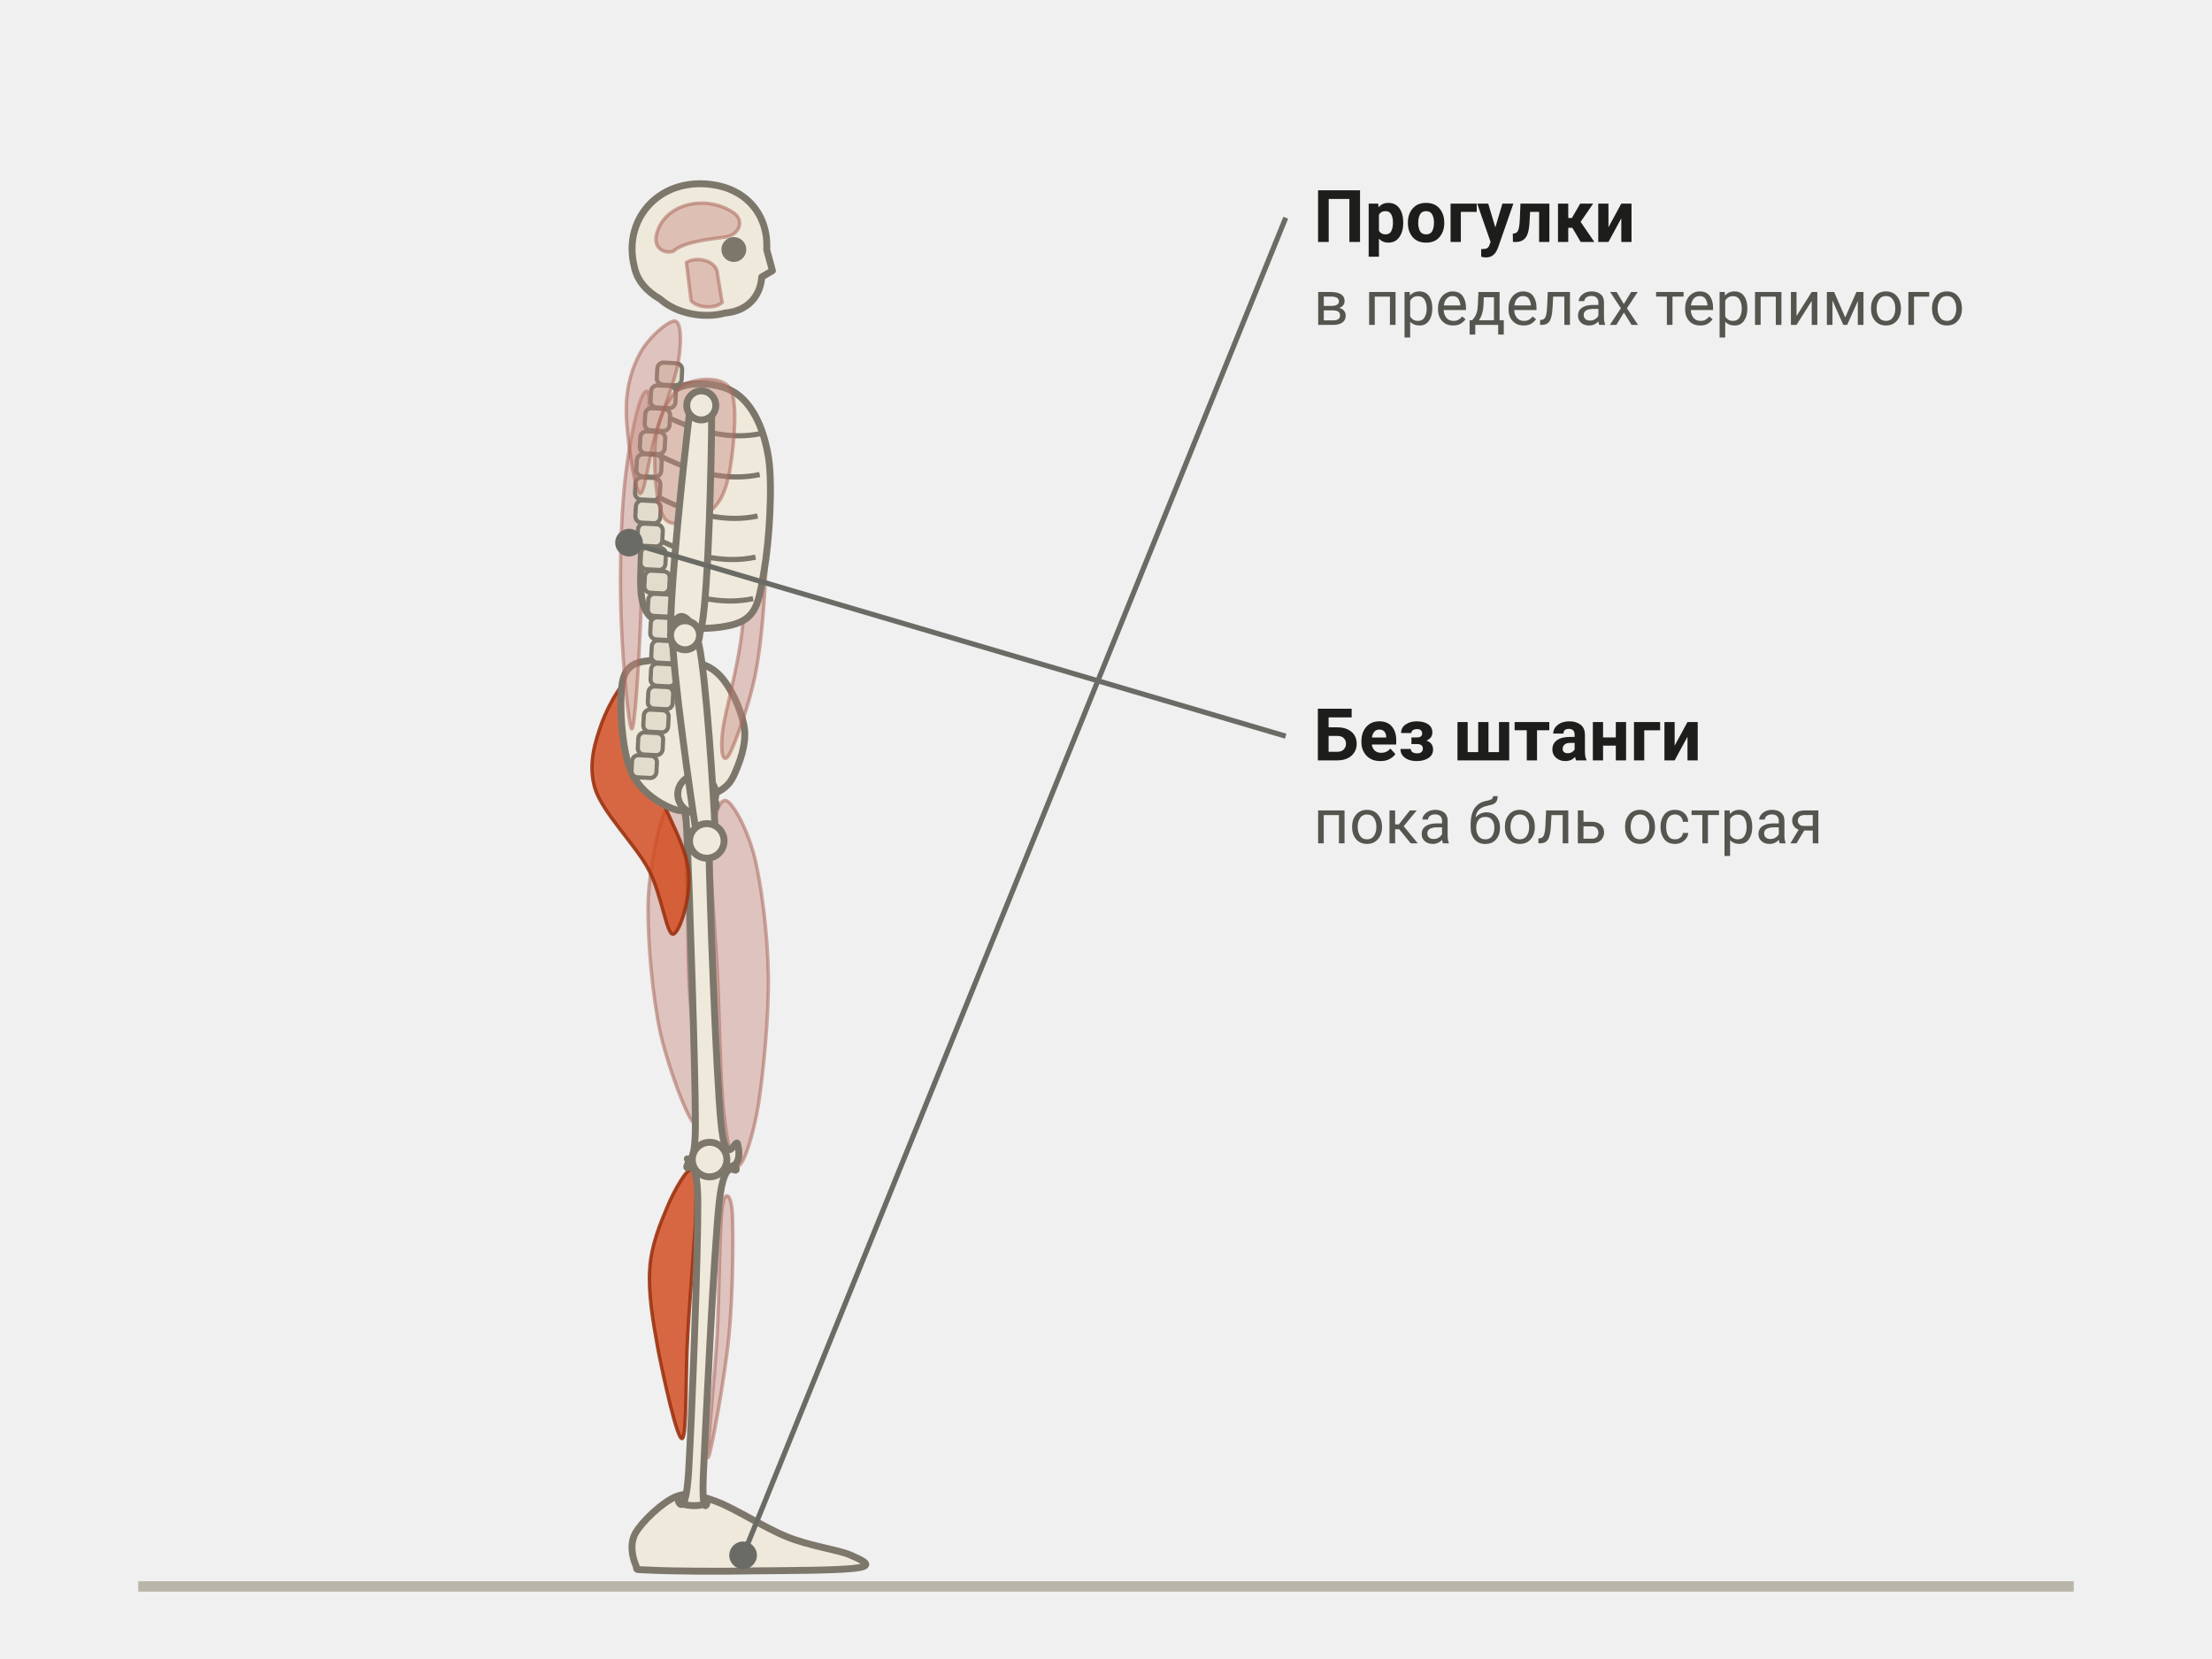
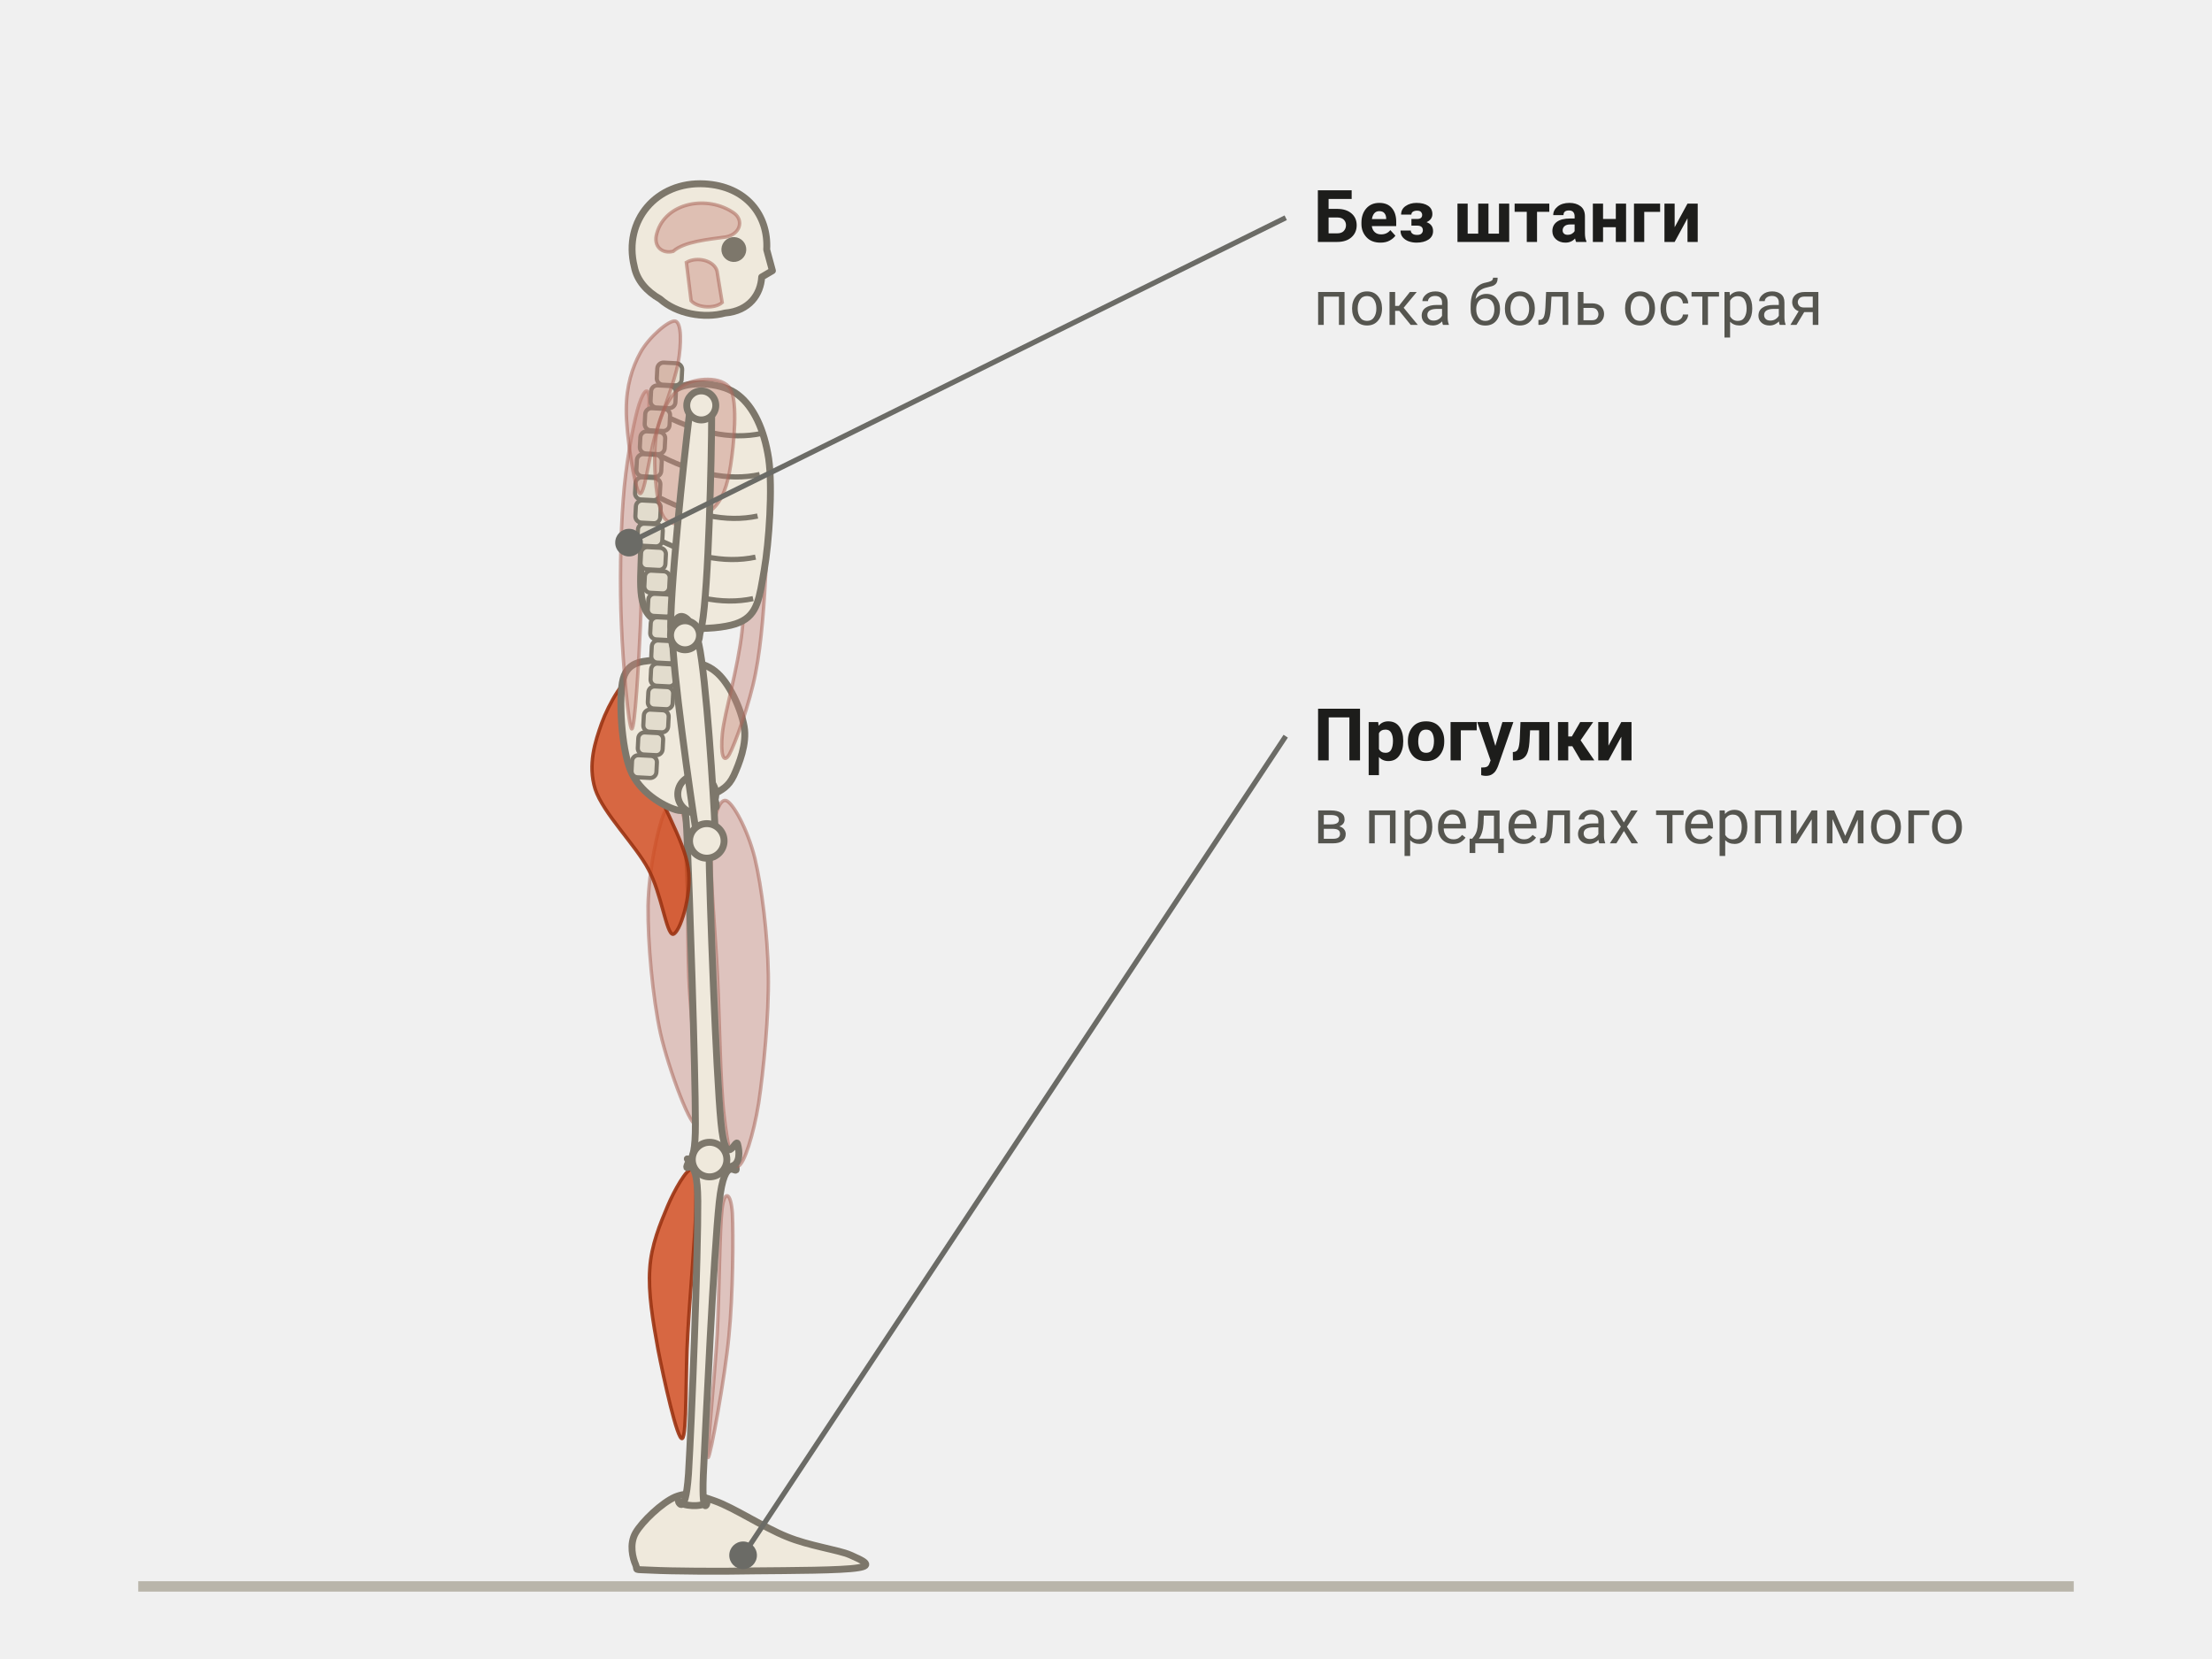
<svg xmlns="http://www.w3.org/2000/svg" viewBox="0 0 640 480" role="img" aria-label="В остром периоде — обычные бытовые движения и прогулки в пределах терпимого.">
  <style>
.bone{fill:#efe9dc;stroke:#7d776b;stroke-width:2;stroke-linejoin:round}
.joint{fill:#efe9dc;stroke:#7d776b;stroke-width:2}
.vert{fill:#e2dccd;stroke:#7d776b;stroke-width:1.2}
.m{fill:#c7867a;fill-opacity:.42;stroke:#a9665a;stroke-opacity:.55;stroke-width:1}
.on{fill:#d2491d;fill-opacity:.82;stroke:#9c3412;stroke-opacity:.9}
.plate{fill:#3a3a37;fill-opacity:.1;stroke:#3a3a37;stroke-width:3}
.bar{fill:#3a3a37}
.ghost{opacity:.18}
.ground{stroke:#b9b5aa;stroke-width:3}
.guide{stroke:#3d7fb8;stroke-width:2.5;stroke-dasharray:8 7;fill:none}
.arrow{stroke:#d2491d;stroke-width:5;fill:none;stroke-linecap:round;marker-end:url(#ah)}
.ahead{fill:#d2491d}
.lead{stroke:#6b6b66;stroke-width:1.5;fill:none}
.t{font:600 21px system-ui,-apple-system,"Segoe UI",Roboto,sans-serif;fill:#1d1d1b}
.s{font:400 18px system-ui,-apple-system,"Segoe UI",Roboto,sans-serif;fill:#55554f}
.ok{fill:#2e8b57}.bad{fill:#c0392b}
.balloon{fill:#3d7fb8;fill-opacity:.25;stroke:#3d7fb8;stroke-width:2}
@media (prefers-color-scheme:dark){
.bone,.joint{fill:#d9d3c4;stroke:#3b3934}.vert{fill:#c9c2b2;stroke:#3b3934}
.plate{fill:#ecebe6;fill-opacity:.12;stroke:#bdbbb3}.bar{fill:#bdbbb3}
.t{fill:#ecebe6}.s{fill:#a9a8a1}.lead{stroke:#9a9993}.ground{stroke:#55534d}
.arrow{stroke:#f0703f}.ahead{fill:#f0703f}.on{fill:#f0703f}
}
</style>
  <defs>
    <marker id="ah" viewBox="0 0 10 10" refX="6" refY="5" markerWidth="4" markerHeight="4" orient="auto">
      <path class="ahead" d="M0 0L10 5L0 10z" />
    </marker>
  </defs>
  <style>
.small{font-size:15px}
.barfill{fill:#d2491d}.track{stroke:#d9d5ca;stroke-width:3}
.card{fill:#f3f1ea;stroke:#e2ded2}.dot{fill:#d2491d}
.okc{fill:#2e8b57}.badc{fill:#c0392b}.mark{stroke:#fff;stroke-width:3.5;fill:none;stroke-linecap:round}
.num{fill:#d2491d}.numt{font:700 18px system-ui,-apple-system,"Segoe UI",Roboto,sans-serif;fill:#fff}
@media (prefers-color-scheme:dark){.barfill,.dot,.num{fill:#f0703f}.track{stroke:#3a3934}.card{fill:#26262a;stroke:#34343a}}
</style>
  <line class="ground" x1="40" y1="459" x2="600" y2="459" />
  <g>
    <path class="bone" d="M183.9 452.7C183.1 450.9 182.0 446.8 183.9 443.5C185.8 440.2 191.6 434.7 195.4 433.1C199.2 431.6 201.5 432.4 206.9 434.3C212.3 436.2 221.1 442.0 227.6 444.6C234.1 447.3 242.6 448.4 246.0 449.9C249.4 451.4 252.9 452.9 248.3 453.6C243.7 454.4 228.4 454.4 218.4 454.5C208.4 454.7 194.2 454.6 188.5 454.3C182.8 454.0 184.7 454.5 183.9 452.7Z" />
    <path class="m on" d="M197.4 416.2C196.0 417.0 192.0 398.7 190.4 390.5C188.9 382.3 187.5 374.0 188.0 367.1C188.4 360.2 191.1 353.9 193.1 349.1C195.1 344.3 198.7 338.1 200.1 338.3C201.5 338.5 201.5 342.6 201.3 350.5C201.1 358.5 199.6 374.9 199.0 385.9C198.3 396.8 198.8 415.4 197.4 416.2Z" />
    <path class="m" d="M204.9 421.7C205.5 421.7 209.8 398.3 210.9 386.5C212.1 374.7 212.2 357.2 211.9 351.1C211.5 345.0 209.6 344.0 208.9 349.9C208.2 355.8 208.1 374.4 207.5 386.3C206.8 398.3 204.4 421.6 204.9 421.7Z" />
    <path class="bone" d="M204.2 434.8C205.4 433.5 202.9 441.1 203.5 426.7C204.2 412.2 206.5 362.6 208.1 347.8C209.7 333.1 213.3 340.5 213.0 338.0C212.7 335.4 209.0 332.7 206.6 332.6C204.2 332.4 199.5 334.7 198.8 337.2C198.0 339.7 201.8 332.7 201.9 347.5C202.0 362.4 200.1 411.9 199.2 426.4C198.2 440.9 195.6 433.0 196.4 434.4C197.3 435.8 203.1 436.1 204.2 434.8Z" />
    <path class="m" d="M201.7 325.1C200.3 327.8 193.5 309.5 191.1 299.0C188.8 288.5 187.4 272.6 187.5 262.1C187.7 251.5 190.4 239.4 192.1 235.4C193.9 231.5 197.0 230.5 198.2 238.4C199.4 246.3 198.7 268.4 199.3 282.8C199.9 297.3 203.1 322.4 201.7 325.1Z" />
    <path class="m" d="M213.6 337.4C215.3 336.8 218.0 328.4 219.5 319.2C220.9 309.9 222.5 293.8 222.3 282.0C222.1 270.2 220.4 256.7 218.4 248.3C216.3 239.9 212.0 232.1 210.0 231.6C207.9 231.2 206.2 237.1 205.8 245.5C205.4 254.0 207.0 269.7 207.6 282.5C208.2 295.4 208.4 313.6 209.5 322.7C210.5 331.8 212.0 338.0 213.6 337.4Z" />
    <path class="bone" d="M211.8 337.4C214.2 336.6 214.0 333.1 213.4 331.0C212.9 328.9 210.0 339.3 208.6 324.8C207.2 310.4 205.3 259.8 205.1 244.5C204.9 229.2 207.6 235.6 207.2 232.8C206.9 230.0 204.5 227.9 202.9 227.6C201.3 227.3 198.2 228.5 197.5 231.0C196.8 233.5 198.2 226.9 198.8 242.6C199.5 258.3 201.2 309.6 201.2 325.1C201.3 340.6 197.6 333.7 199.3 335.7C201.1 337.8 209.5 338.2 211.8 337.4Z" />
    <circle class="joint" cx="205.3" cy="335.5" r="5" />
    <path class="m on" d="M183.5 196.5C181.3 194.4 176.0 203.9 174.1 209.2C172.2 214.5 170.0 221.2 172.2 228.3C174.5 235.3 183.9 244.5 187.6 251.5C191.4 258.5 192.8 270.3 194.7 270.3C196.6 270.2 200.3 259.1 199.1 251.1C198.0 243.0 190.3 231.0 187.7 221.9C185.1 212.8 185.8 198.6 183.5 196.5Z" />
    <path class="bone" d="M195.6 234.3C191.6 233.1 184.9 229.1 182.4 222.8C179.8 216.5 178.9 201.7 180.3 196.4C181.8 191.0 186.5 191.3 191.0 190.9C195.4 190.6 202.9 190.9 206.9 194.2C211.0 197.4 214.4 205.1 215.3 210.2C216.2 215.2 213.8 221.1 212.3 224.4C210.7 227.7 209.0 228.4 206.2 230.0C203.4 231.7 199.6 235.5 195.6 234.3Z" />
    <circle class="joint" cx="201.6" cy="229.8" r="5.5" />
    <path class="m" d="M211.0 218.3C212.6 215.4 216.9 203.7 218.6 194.8C220.4 185.9 221.2 173.3 221.6 165.0C221.9 156.6 221.7 147.6 220.8 144.6C219.9 141.5 217.1 140.4 216.1 146.7C215.1 153.1 215.9 171.7 214.7 182.6C213.5 193.5 209.6 206.3 209.0 212.2C208.4 218.2 209.3 221.2 211.0 218.3Z" />
    <path class="m" d="M182.8 210.9C181.9 210.8 180.2 191.8 179.8 180.8C179.3 169.8 179.5 155.2 180.3 144.8C181.0 134.5 183.1 123.6 184.4 118.7C185.7 113.8 187.6 110.9 187.8 115.3C188.0 119.7 186.2 134.2 185.8 145.1C185.4 156.1 185.8 170.1 185.3 181.0C184.8 192.0 183.7 210.9 182.8 210.9Z" />
    <path class="bone rib" d="M188.6 178.8C183.9 175.0 185.7 165.9 185.6 157.1C185.5 148.3 186.4 133.6 188.2 126.1C189.9 118.6 192.0 114.1 196.3 112.2C200.5 110.2 209.3 110.8 213.6 114.3C218.0 117.7 221.1 124.2 222.4 132.7C223.6 141.1 222.5 157.0 221.1 165.0C219.7 172.9 219.3 177.8 213.9 180.1C208.5 182.5 193.3 182.7 188.6 178.8Z" />
    <path class="lead" style="stroke:#7d776b" d="M187.4 166.8Q204.4 176.1 217.9 173.2" />
    <path class="lead" style="stroke:#7d776b" d="M188.0 154.8Q205.0 164.1 218.6 161.2" />
    <path class="lead" style="stroke:#7d776b" d="M188.7 142.9Q205.7 152.2 219.2 149.3" />
    <path class="lead" style="stroke:#7d776b" d="M189.3 131.0Q206.3 140.2 219.8 137.3" />
    <path class="lead" style="stroke:#7d776b" d="M189.9 119.0Q206.9 128.3 220.4 125.4" />
    <rect class="vert" x="182.8" y="218.6" width="7.2" height="6.4" rx="1.8" transform="rotate(3.0 186.4 221.8)" />
    <rect class="vert" x="184.6" y="212.0" width="7.2" height="6.4" rx="1.8" transform="rotate(3.0 188.2 215.2)" />
    <rect class="vert" x="186.2" y="205.4" width="7.2" height="6.4" rx="1.8" transform="rotate(3.0 189.8 208.6)" />
    <rect class="vert" x="187.5" y="198.7" width="7.2" height="6.4" rx="1.8" transform="rotate(3.0 191.1 201.9)" />
    <rect class="vert" x="188.3" y="192.1" width="7.2" height="6.4" rx="1.8" transform="rotate(3.0 191.9 195.3)" />
    <rect class="vert" x="188.5" y="185.4" width="7.2" height="6.4" rx="1.8" transform="rotate(3.0 192.1 188.6)" />
    <rect class="vert" x="188.2" y="178.7" width="7.2" height="6.4" rx="1.8" transform="rotate(3.0 191.8 181.9)" />
    <rect class="vert" x="187.5" y="171.9" width="7.2" height="6.4" rx="1.8" transform="rotate(3.0 191.1 175.1)" />
    <rect class="vert" x="186.5" y="165.2" width="7.2" height="6.4" rx="1.8" transform="rotate(3.0 190.1 168.4)" />
    <rect class="vert" x="185.4" y="158.4" width="7.2" height="6.4" rx="1.8" transform="rotate(3.0 189.0 161.6)" />
    <rect class="vert" x="184.5" y="151.6" width="7.2" height="6.4" rx="1.8" transform="rotate(3.0 188.1 154.8)" />
    <rect class="vert" x="183.9" y="144.9" width="7.2" height="6.4" rx="1.8" transform="rotate(3.0 187.5 148.1)" />
    <rect class="vert" x="183.8" y="138.2" width="7.2" height="6.4" rx="1.8" transform="rotate(3.0 187.4 141.4)" />
    <rect class="vert" x="184.2" y="131.5" width="7.2" height="6.4" rx="1.8" transform="rotate(3.0 187.8 134.7)" />
    <rect class="vert" x="185.2" y="124.9" width="7.2" height="6.4" rx="1.8" transform="rotate(3.0 188.8 128.1)" />
    <rect class="vert" x="186.6" y="118.2" width="7.2" height="6.4" rx="1.8" transform="rotate(3.0 190.2 121.4)" />
    <rect class="vert" x="188.3" y="111.6" width="7.2" height="6.4" rx="1.8" transform="rotate(3.0 191.9 114.8)" />
    <rect class="vert" x="190.1" y="105.0" width="7.2" height="6.4" rx="1.8" transform="rotate(3.0 193.7 108.2)" />
    <path class="m" d="M185.0 142.7C183.6 141.4 181.1 125.3 181.2 118.5C181.2 111.8 182.9 106.3 185.3 102.0C187.6 97.7 193.6 92.5 195.4 92.9C197.2 93.4 197.2 99.4 196.2 105.0C195.2 110.5 191.4 119.9 189.5 126.2C187.7 132.5 186.4 144.0 185.0 142.7Z" />
    <g class="head" transform="matrix(0.998 0.056 -0.057 0.998 201.7 74.1)">
      <path class="bone" d="M-18 4C-22 -9 -13 -21 1 -21C13 -21 20 -13 20 -3L22 3L19 5C19 10 16 15 9 16C3 18 -5 17 -10 13C-14 11 -17 8 -18 4Z" />
      <path class="m" d="M-12 -6C-10 -15 2 -18 10 -13C13 -11 12 -7 8 -6C3 -5 -4 -4 -7 -1C-10 0 -13 -2 -12 -6Z" />
      <path class="m" d="M-3 2C0 0 5 1 6 4L8 13C6 15 1 15 -1 13Z" />
      <circle cx="10.5" cy="-2.5" r="3.6" fill="#7d776b" />
    </g>
    <path class="m" d="M192.3 150.0C189.6 146.5 188.9 132.8 189.8 126.4C190.7 120.0 193.9 113.9 197.5 111.6C201.1 109.3 209.0 108.7 211.3 112.5C213.6 116.4 212.3 128.8 211.4 134.6C210.5 140.4 209.0 145.0 205.8 147.6C202.7 150.2 195.0 153.5 192.3 150.0Z" />
    <path class="bone" d="M194.1 183.5C194.7 193.6 201.1 191.3 203.1 180.8C205.0 170.4 205.9 131.7 205.9 120.8C205.9 110.0 204.1 116.0 203.0 116.0C201.9 115.9 200.9 109.1 199.4 120.4C198.0 131.7 193.5 173.5 194.1 183.5Z" />
    <path class="bone" d="M194.6 184.2C194.7 175.2 200.2 177.1 202.2 186.4C204.3 195.7 206.5 230.6 206.9 240.0C207.3 249.5 205.4 243.2 204.5 243.3C203.6 243.4 203.1 250.5 201.4 240.6C199.8 230.8 194.5 193.2 194.6 184.2Z" />
    <circle class="joint" cx="202.9" cy="117.3" r="4.2" />
    <circle class="joint" cx="198.2" cy="183.8" r="4.2" />
    <circle class="joint" cx="204.5" cy="243.3" r="5" />
  </g>
-   <path class="lead" d="M372 63L215 450" />
+   <path class="lead" d="M372 63L182 157" />
+   <circle cx="182" cy="157" r="4" fill="#6b6b66" />
+   <text class="t" x="380" y="70" text-anchor="start">Без штанги</text>
+   <text class="s" x="380" y="94" text-anchor="start">пока боль острая</text>
+   <path class="lead" d="M372 213L215 450" />
  <circle cx="215" cy="450" r="4" fill="#6b6b66" />
-   <text class="t" x="380" y="70" text-anchor="start">Прогулки</text>
-   <text class="s" x="380" y="94" text-anchor="start">в пределах терпимого</text>
-   <path class="lead" d="M372 213L182 157" />
-   <circle cx="182" cy="157" r="4" fill="#6b6b66" />
-   <text class="t" x="380" y="220" text-anchor="start">Без штанги</text>
-   <text class="s" x="380" y="244" text-anchor="start">пока боль острая</text>
+   <text class="t" x="380" y="220" text-anchor="start">Прогулки</text>
+   <text class="s" x="380" y="244" text-anchor="start">в пределах терпимого</text>
</svg>
